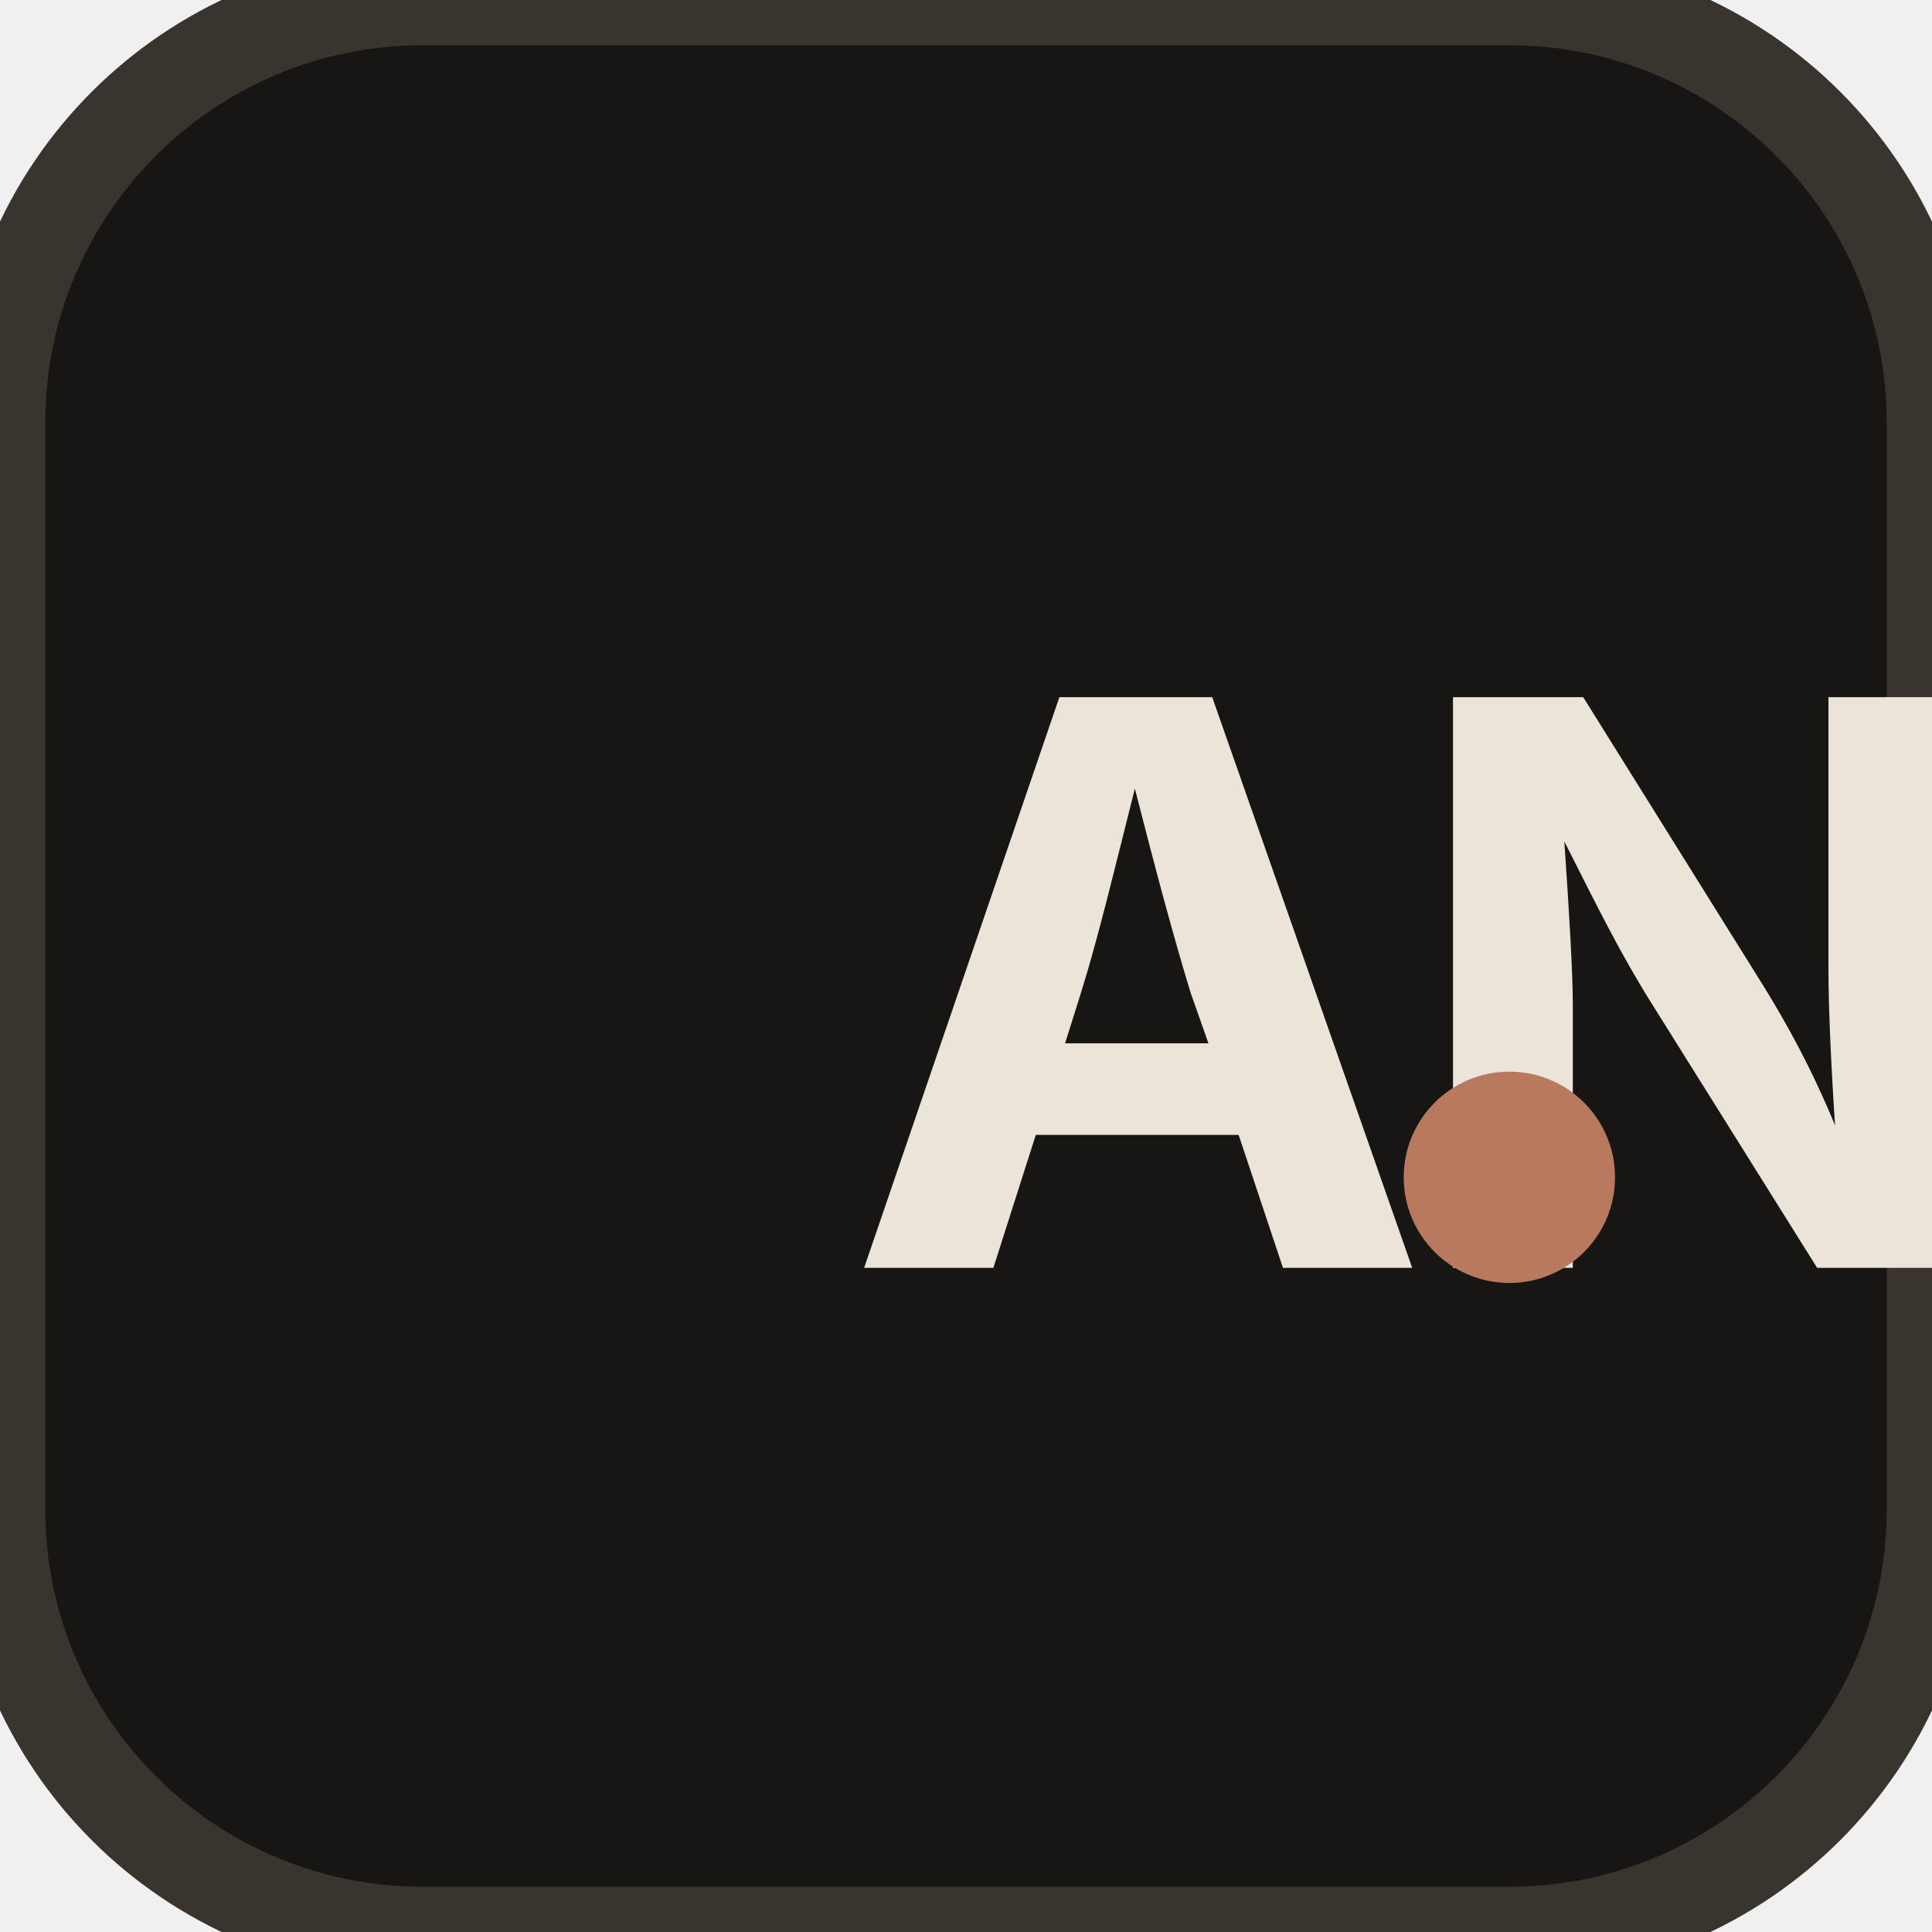
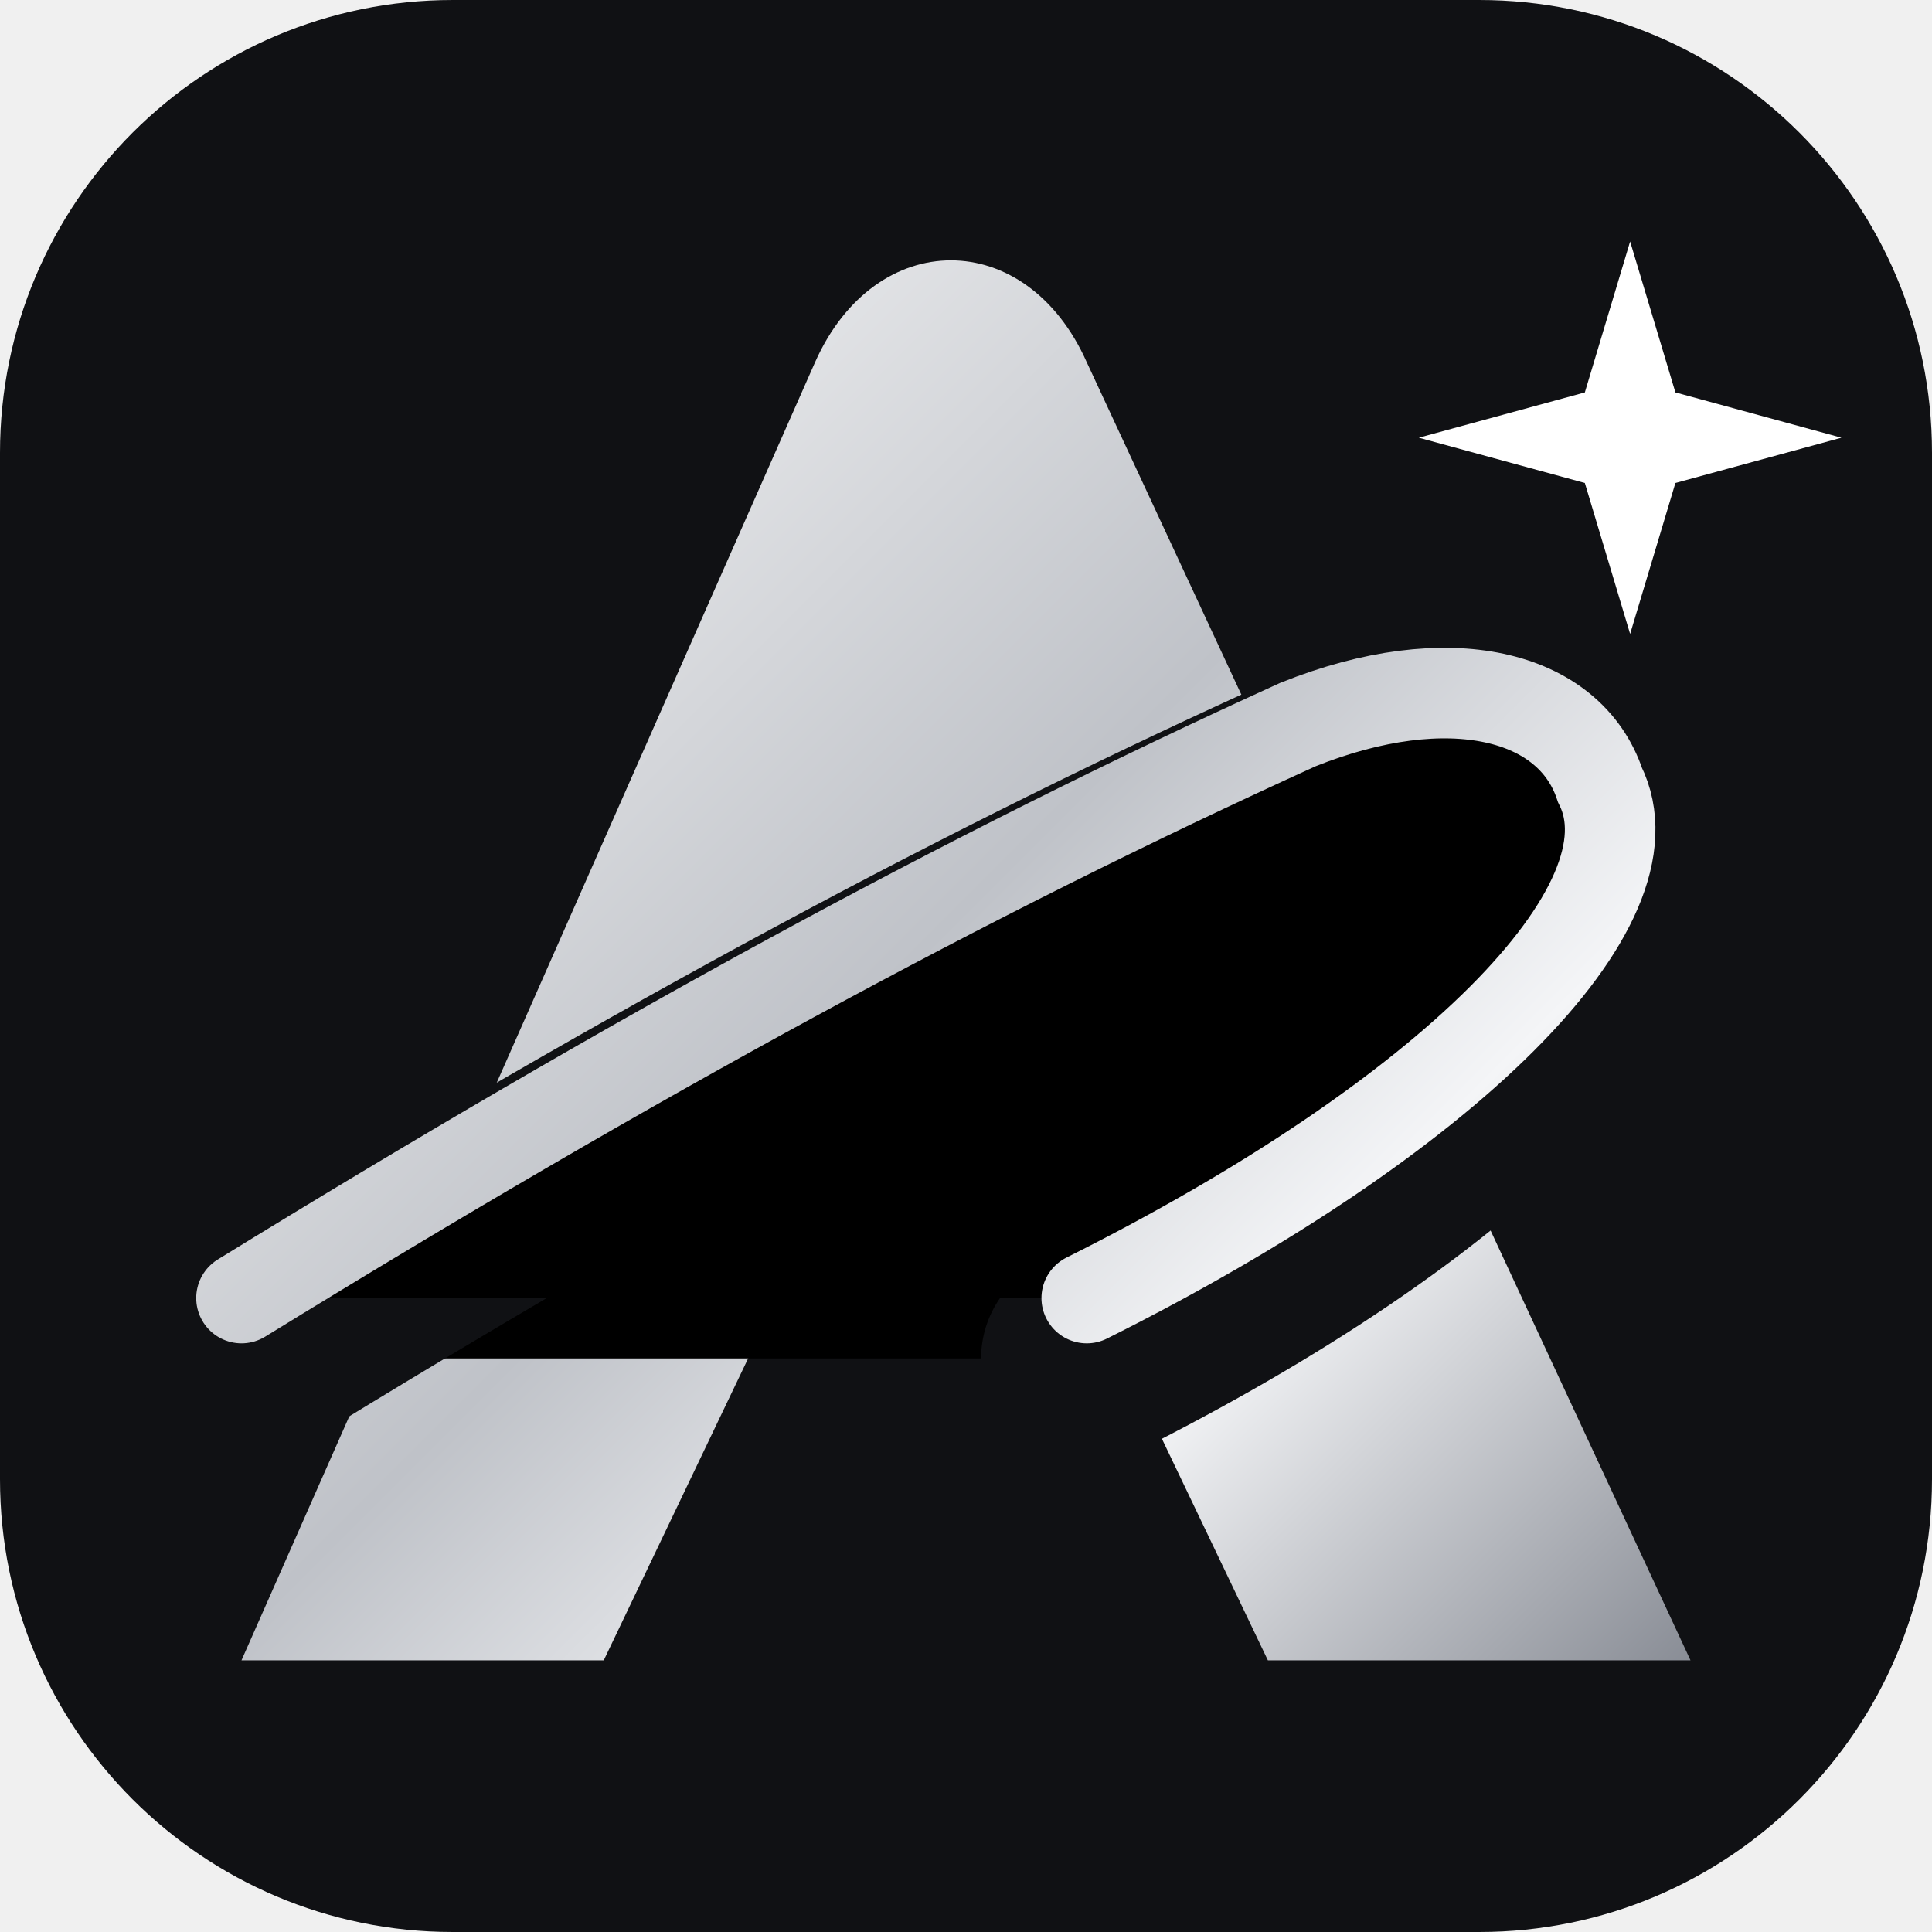
- <svg xmlns="http://www.w3.org/2000/svg" viewBox="0 0 32 32" width="32" height="32">
-   <rect width="32" height="32" rx="7" fill="#171614" stroke="#39352E" stroke-width="1.5" />
-   <text x="14" y="21" font-family="-apple-system, BlinkMacSystemFont, 'Inter', 'Manrope', sans-serif" font-weight="700" font-size="13" fill="#EAE4D9" letter-spacing="-0.5">AN</text>
-   <circle cx="25" cy="19.5" r="1.75" fill="#B8795E" />
+ <svg xmlns="http://www.w3.org/2000/svg" viewBox="0 0 64 64">
+   <defs>
+     <linearGradient id="silver" x1="8" y1="8" x2="56" y2="56" gradientUnits="userSpaceOnUse">
+       <stop stop-color="#fff" />
+       <stop offset=".48" stop-color="#bfc2c8" />
+       <stop offset=".72" stop-color="#f4f5f7" />
+       <stop offset="1" stop-color="#858992" />
+     </linearGradient>
+   </defs>
+   <rect width="64" height="64" rx="15" fill="#101114" />
+   <path d="M8 55 27 12c2-4.5 7-4.5 9 0l20 43H42L31 32 20 55H8Z" fill="url(#silver)" />
+   <path d="M26 43h14l-7-13-7 13Z" fill="#101114" />
+   <path d="M8 45c13-8 24-14 35-19 5-2 9-1 10 2 2 4-5 11-17 17" stroke="#101114" stroke-width="7" stroke-linecap="round" />
+   <path d="M8 43c13-8 24-14 35-19 5-2 9-1 10 2 2 4-5 11-17 17" stroke="url(#silver)" stroke-width="3" stroke-linecap="round" />
+   <path d="m54 8 1.5 5L61 14.5l-5.5 1.5L54 21l-1.5-5-5.5-1.5 5.5-1.5L54 8Z" fill="#fff" />
</svg>
